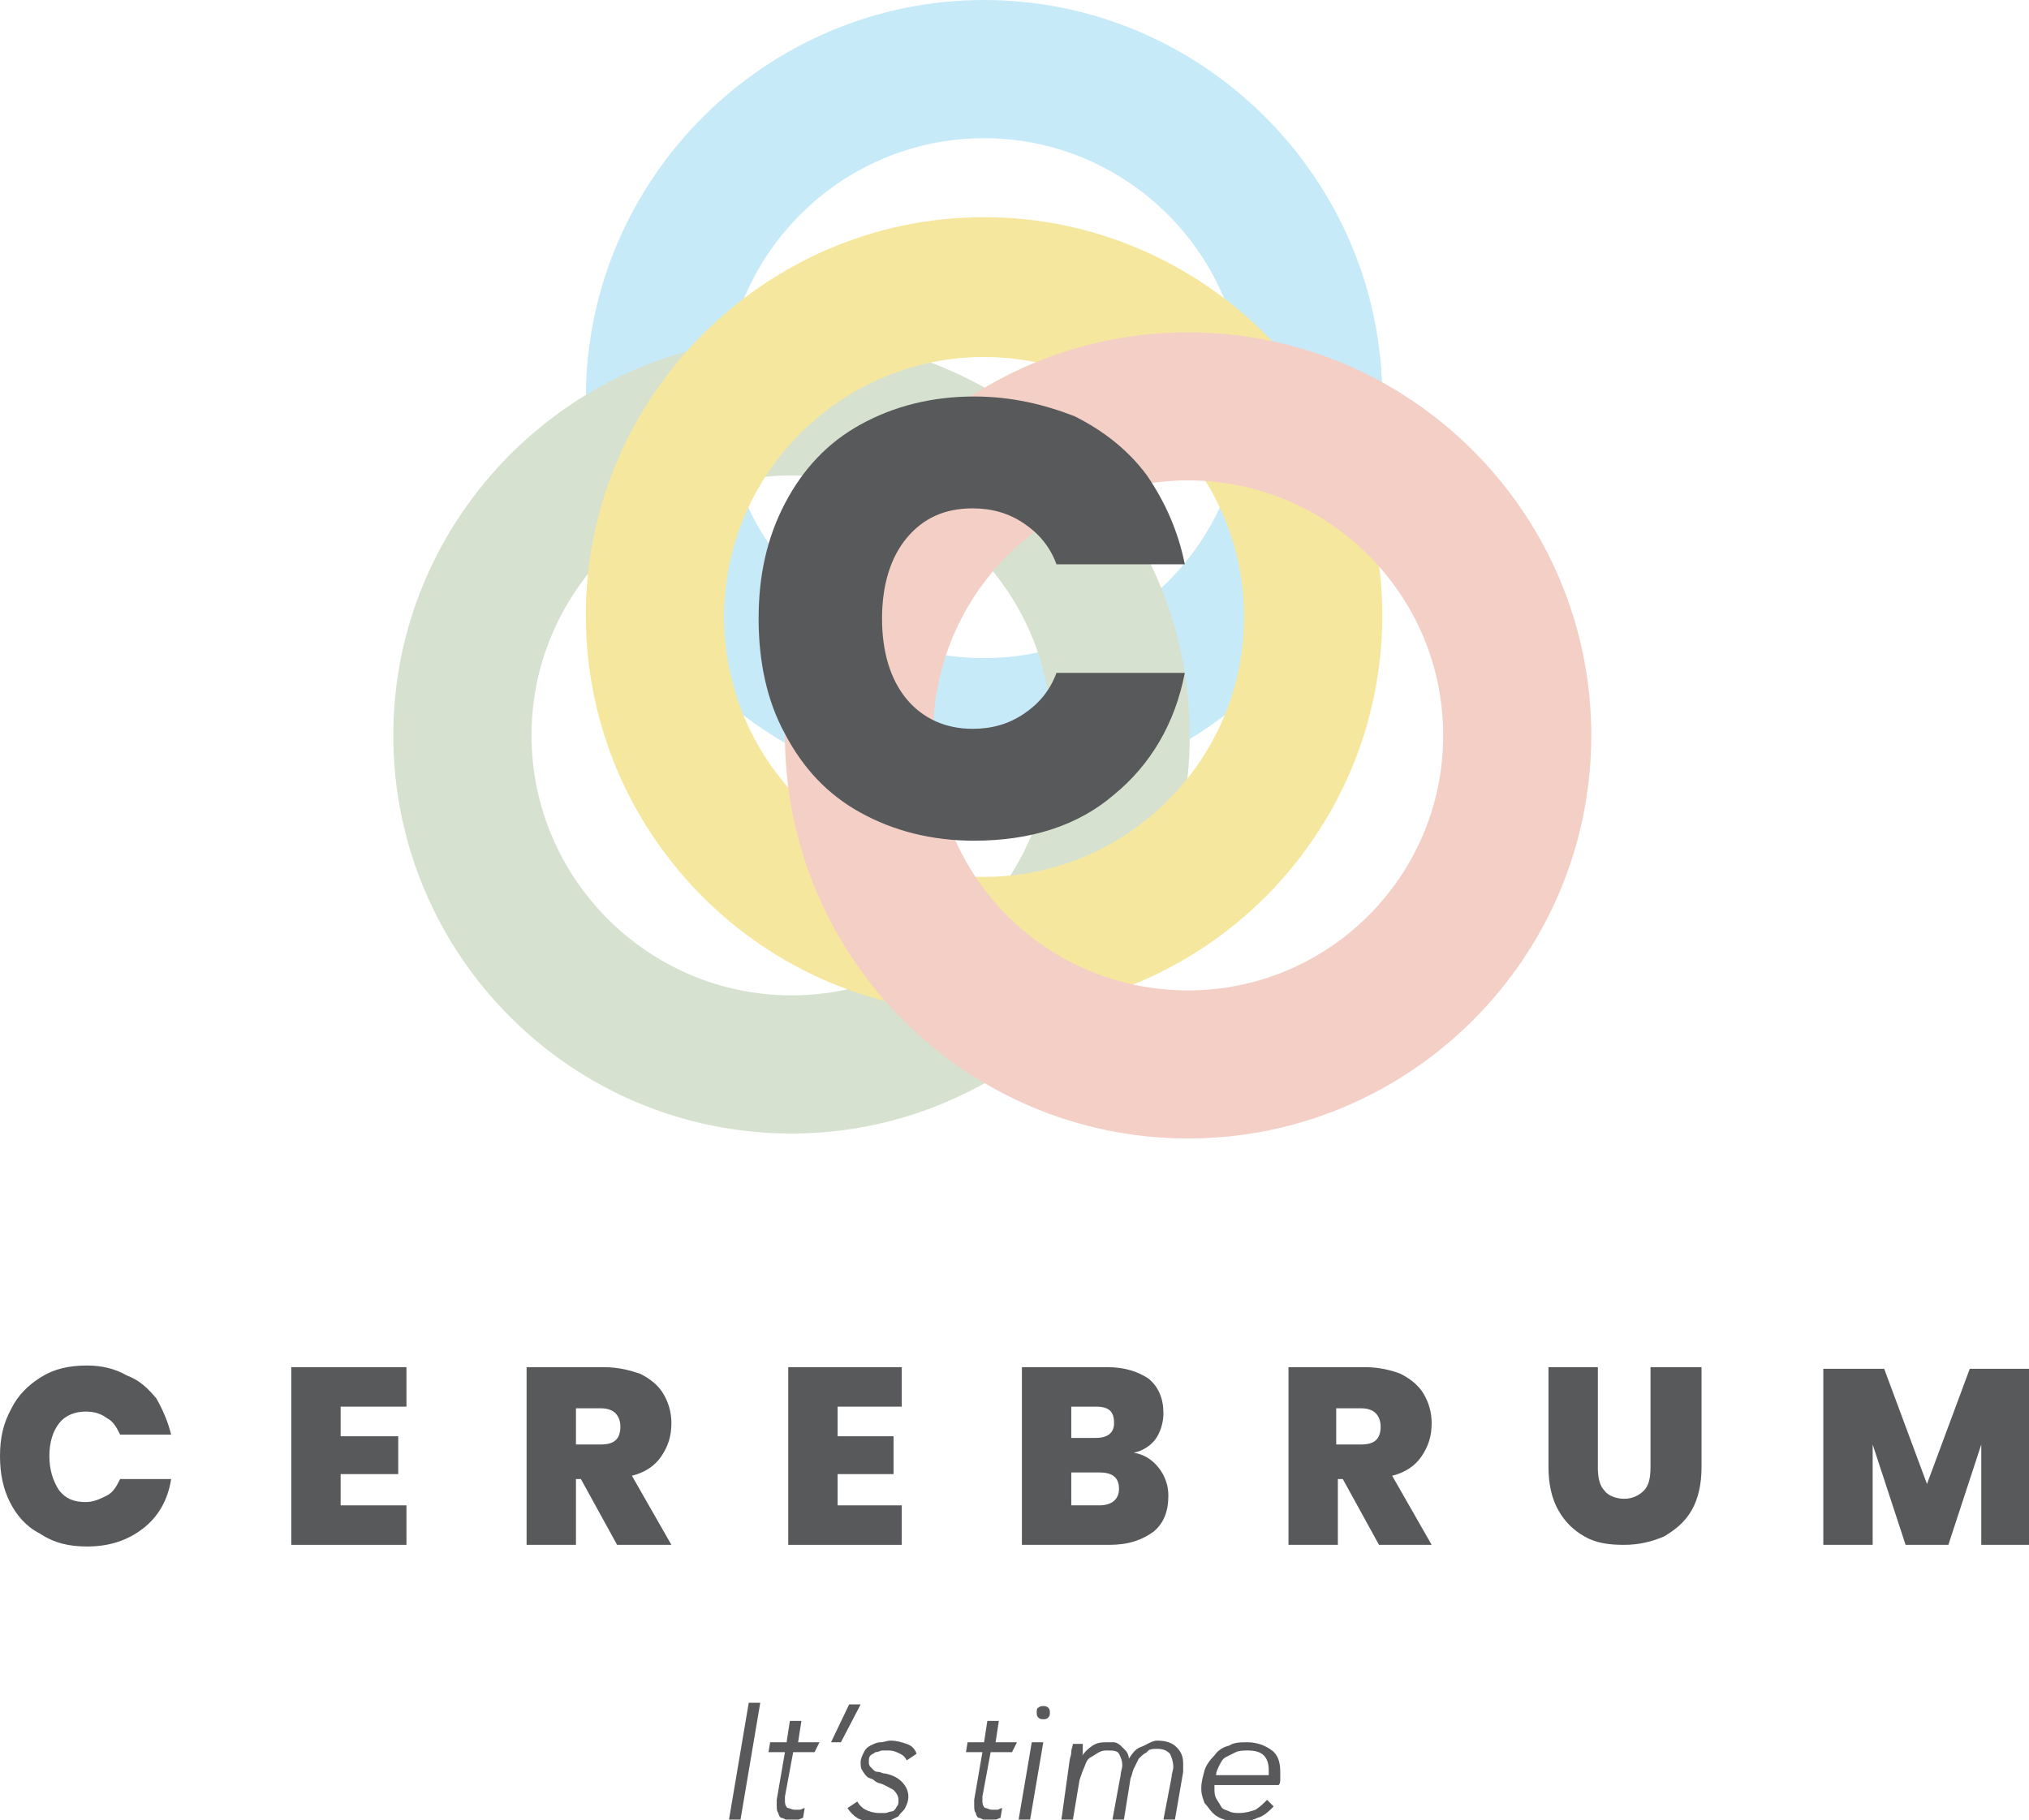
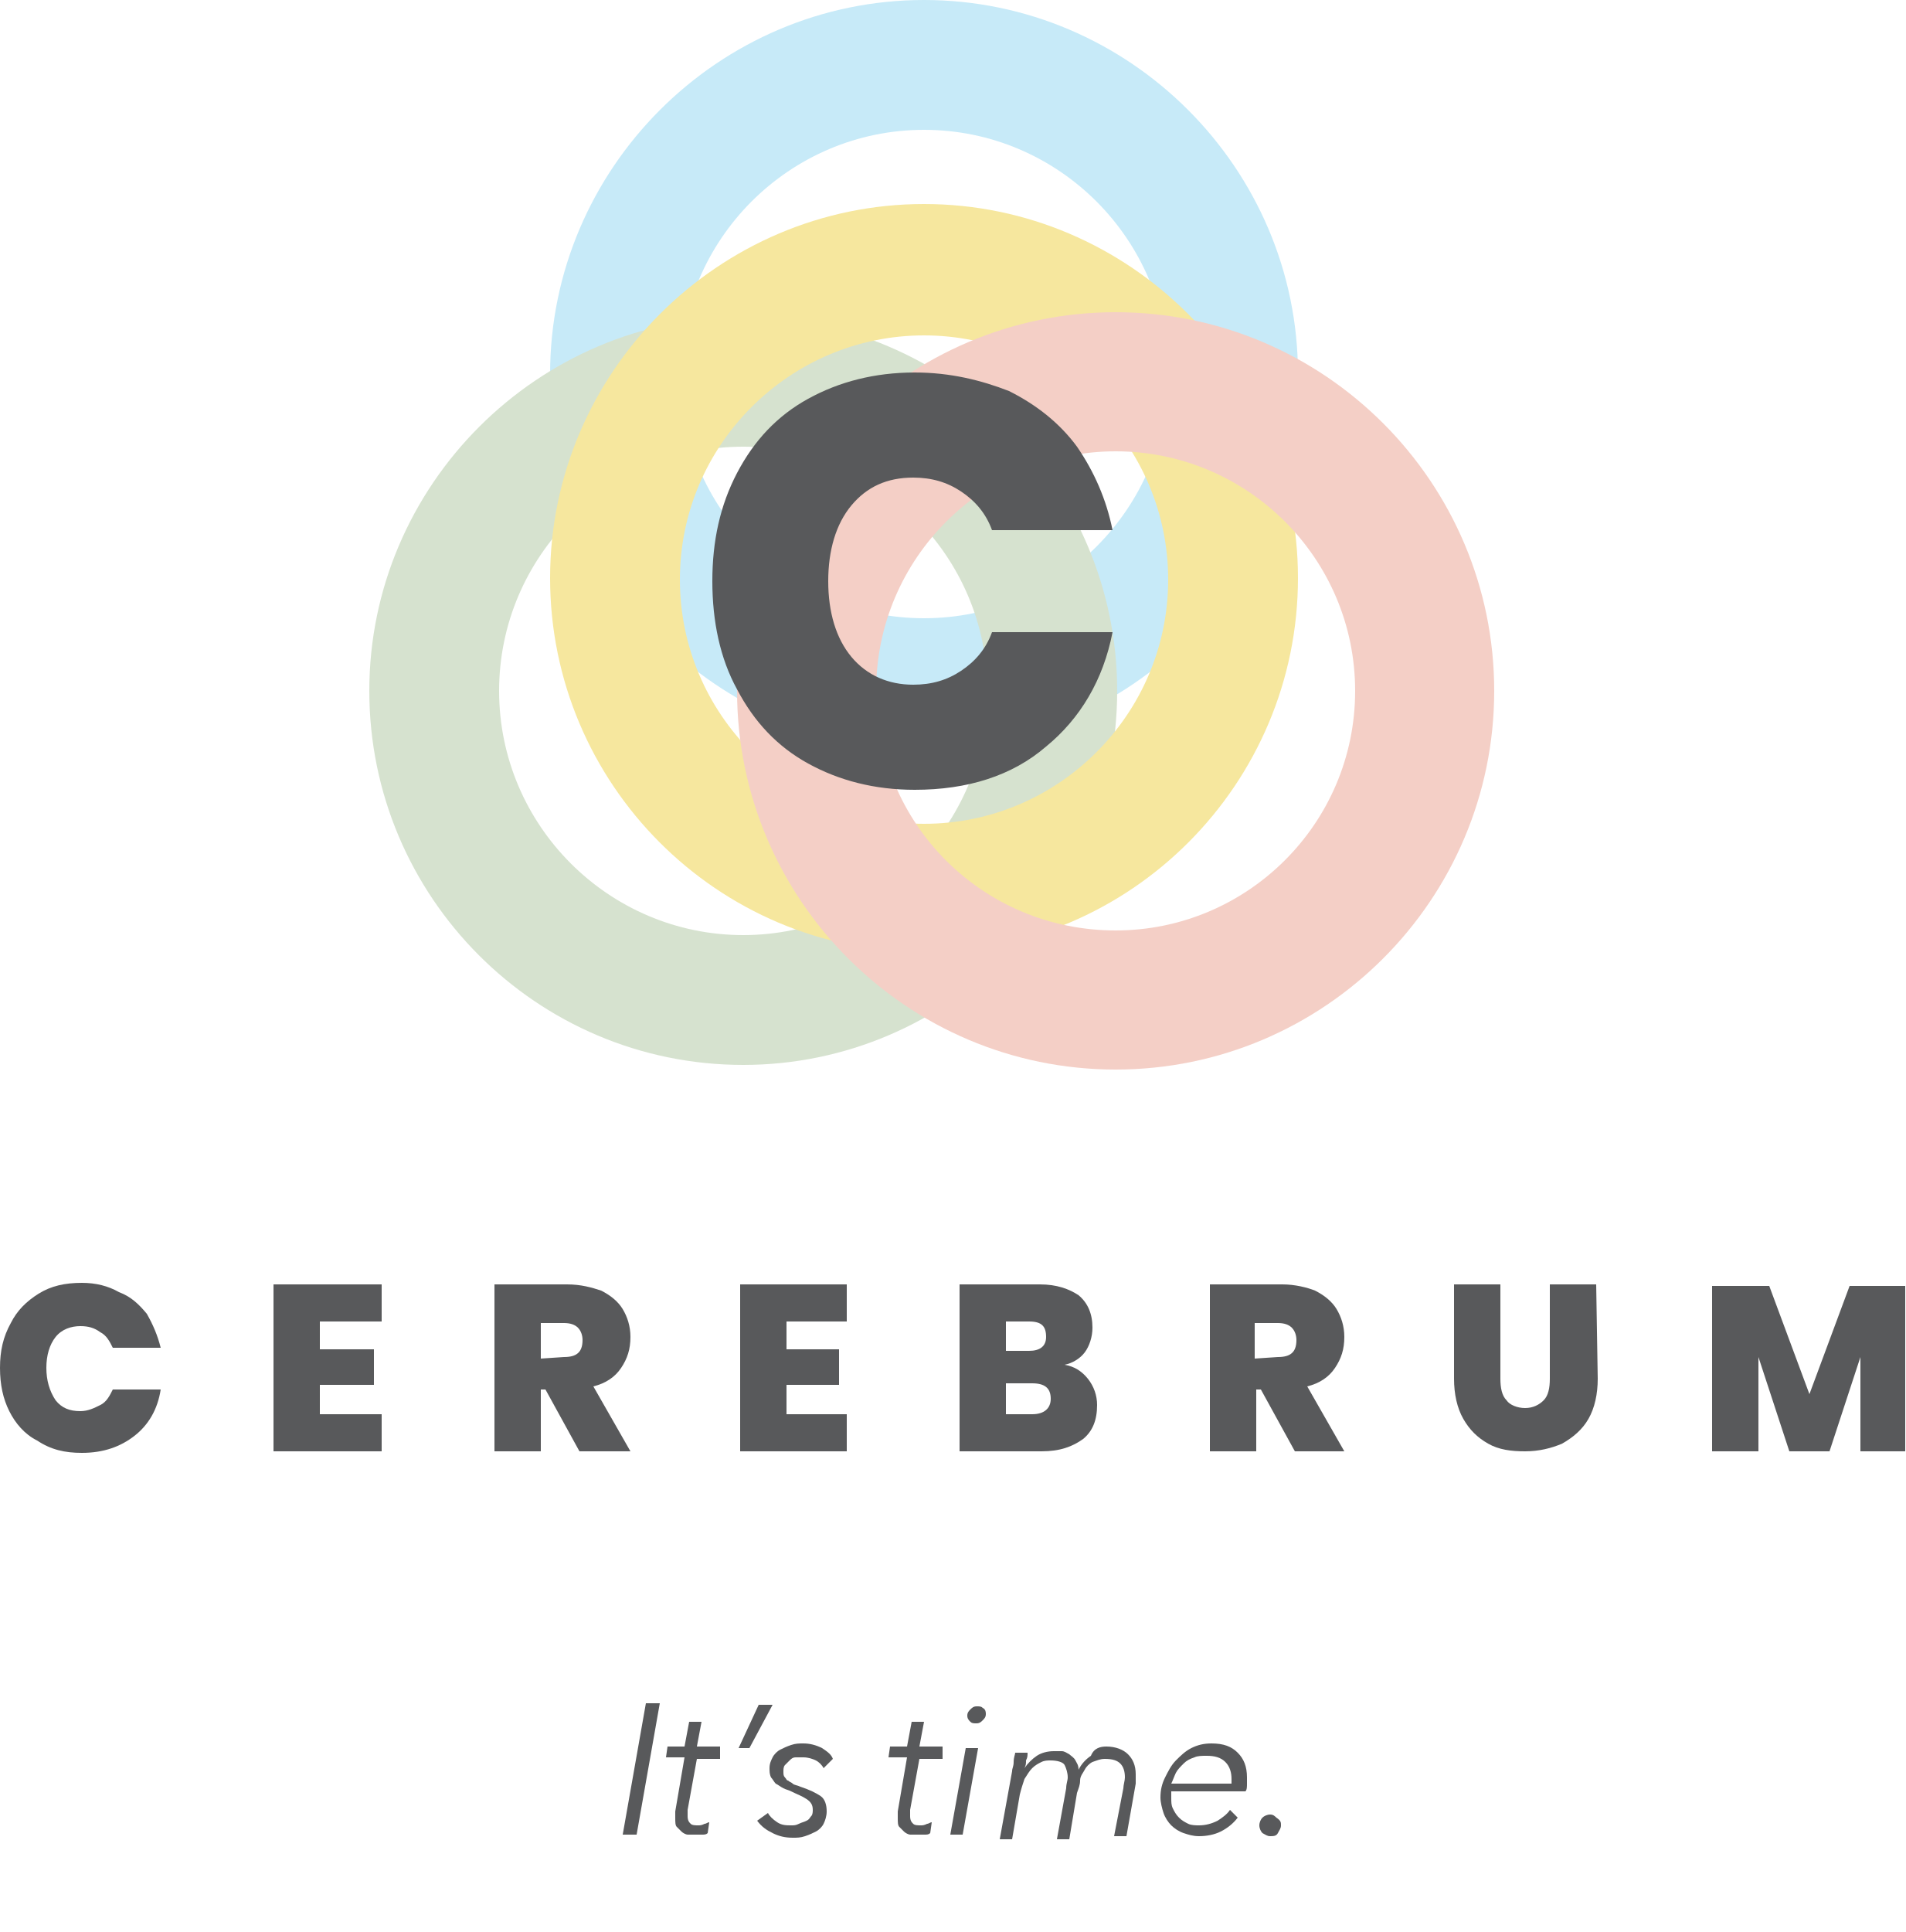
- <svg xmlns="http://www.w3.org/2000/svg" version="1.1" id="Layer_1" x="0px" y="0px" viewBox="0 0 123.3 110.6" style="enable-background:new 0 0 123.3 110.6;" xml:space="preserve">
+ <svg xmlns="http://www.w3.org/2000/svg" version="1.1" id="Layer_1" x="0px" y="0px" viewBox="0 0 123.3 125" style="enable-background:new 0 0 123.3 125;" xml:space="preserve">
  <style type="text/css">
	.st0{fill:#C7EAF8;}
	.st1{fill:#D6E2CF;}
	.st2{fill:#F6E79E;}
	.st3{fill:#F4CFC6;}
	.st4{fill:#58595B;}
- 	.st5{fill:#59595B;}
</style>
  <g>
-     <path class="st0" d="M59.8,48.4c-13.4,0-24.2-10.9-24.2-24.2S46.5,0,59.8,0S84,10.9,84,24.2S73.2,48.4,59.8,48.4z M59.8,8.4   c-8.7,0-15.8,7.1-15.8,15.8S51.1,40,59.8,40s15.8-7.1,15.8-15.8S68.5,8.4,59.8,8.4z" />
+     <path class="st0" d="M59.8,48.4c-13.4,0-24.2-10.9-24.2-24.2S46.5,0,59.8,0S84,10.9,84,24.2S73.2,48.4,59.8,48.4z M59.8,8.4   C51.1,8.4,44,15.5,44,24.2S51.1,40,59.8,40s15.8-7.1,15.8-15.8S68.5,8.4,59.8,8.4z" />
    <path class="st1" d="M48.1,68.9c-13.4,0-24.2-10.9-24.2-24.2s10.9-24.2,24.2-24.2s24.2,10.9,24.2,24.2S61.4,68.9,48.1,68.9z    M48.1,28.9c-8.7,0-15.8,7.1-15.8,15.8s7.1,15.8,15.8,15.8s15.8-7.1,15.8-15.8S56.8,28.9,48.1,28.9z" />
    <path class="st2" d="M59.8,61.6c-13.4,0-24.2-10.9-24.2-24.2s10.9-24.2,24.2-24.2S84,24.1,84,37.4S73.2,61.6,59.8,61.6z M59.8,21.7   c-8.7,0-15.8,7.1-15.8,15.8s7.1,15.8,15.8,15.8s15.8-7.1,15.8-15.8S68.5,21.7,59.8,21.7z" />
-     <path class="st3" d="M72.2,69.2c-13.5,0-24.5-11-24.5-24.5s11-24.5,24.5-24.5c13.5,0,24.5,11,24.5,24.5S85.7,69.2,72.2,69.2z    M72.2,29.2c-8.5,0-15.5,6.9-15.5,15.5s6.9,15.5,15.5,15.5c8.5,0,15.5-6.9,15.5-15.5S80.7,29.2,72.2,29.2z" />
+     <path class="st3" d="M72.2,69.2c-13.5,0-24.5-11-24.5-24.5s11-24.5,24.5-24.5s24.5,11,24.5,24.5S85.7,69.2,72.2,69.2z M72.2,29.2   c-8.5,0-15.5,6.9-15.5,15.5s6.9,15.5,15.5,15.5c8.5,0,15.5-6.9,15.5-15.5S80.7,29.2,72.2,29.2z" />
    <g>
-       <path class="st4" d="M5.3,83c-1.1,0-2,0.2-2.8,0.7c-0.8,0.5-1.4,1.1-1.8,1.9C0.2,86.5,0,87.4,0,88.5c0,1.1,0.2,2,0.6,2.8    c0.4,0.8,1,1.5,1.8,1.9C3.3,93.8,4.2,94,5.3,94c1.4,0,2.5-0.4,3.4-1.1s1.5-1.7,1.7-3H7.3c-0.2,0.4-0.4,0.8-0.8,1    c-0.4,0.2-0.8,0.4-1.3,0.4c-0.7,0-1.2-0.2-1.6-0.7C3.2,90,3,89.3,3,88.5s0.2-1.5,0.6-2C4,86,4.6,85.8,5.2,85.8    c0.5,0,0.9,0.1,1.3,0.4c0.4,0.2,0.6,0.6,0.8,1h3.1c-0.2-0.8-0.5-1.5-0.9-2.2c-0.5-0.6-1-1.1-1.8-1.4C7,83.2,6.2,83,5.3,83" />
+       <path class="st4" d="M5.3,83c-1.1,0-2,0.2-2.8,0.7s-1.4,1.1-1.8,1.9C0.2,86.5,0,87.4,0,88.5s0.2,2,0.6,2.8s1,1.5,1.8,1.9    C3.3,93.8,4.2,94,5.3,94c1.4,0,2.5-0.4,3.4-1.1s1.5-1.7,1.7-3H7.3c-0.2,0.4-0.4,0.8-0.8,1s-0.8,0.4-1.3,0.4    c-0.7,0-1.2-0.2-1.6-0.7C3.2,90,3,89.3,3,88.5s0.2-1.5,0.6-2s1-0.7,1.6-0.7c0.5,0,0.9,0.1,1.3,0.4c0.4,0.2,0.6,0.6,0.8,1h3.1    c-0.2-0.8-0.5-1.5-0.9-2.2c-0.5-0.6-1-1.1-1.8-1.4C7,83.2,6.2,83,5.3,83" />
    </g>
    <polygon class="st4" points="24.7,83.1 17.7,83.1 17.7,93.9 24.7,93.9 24.7,91.5 20.7,91.5 20.7,89.6 24.2,89.6 24.2,87.3    20.7,87.3 20.7,85.5 24.7,85.5  " />
    <g>
-       <path class="st4" d="M36.7,83.1H32v10.8h3v-4h0.3l2.2,4h3.3l-2.4-4.2c0.8-0.2,1.4-0.6,1.8-1.2c0.4-0.6,0.6-1.2,0.6-2    c0-0.7-0.2-1.3-0.5-1.8c-0.3-0.5-0.8-0.9-1.4-1.2C38.3,83.3,37.6,83.1,36.7,83.1 M35,87.9v-2.3h1.5c0.4,0,0.7,0.1,0.9,0.3    c0.2,0.2,0.3,0.5,0.3,0.8c0,0.8-0.4,1.1-1.2,1.1H35z" />
+       <path class="st4" d="M36.7,83.1H32v10.8h3v-4h0.3l2.2,4h3.3l-2.4-4.2c0.8-0.2,1.4-0.6,1.8-1.2c0.4-0.6,0.6-1.2,0.6-2    c0-0.7-0.2-1.3-0.5-1.8s-0.8-0.9-1.4-1.2C38.3,83.3,37.6,83.1,36.7,83.1 M35,87.9v-2.3h1.5c0.4,0,0.7,0.1,0.9,0.3    c0.2,0.2,0.3,0.5,0.3,0.8c0,0.8-0.4,1.1-1.2,1.1L35,87.9L35,87.9z" />
    </g>
    <polygon class="st4" points="54.8,83.1 47.9,83.1 47.9,93.9 54.8,93.9 54.8,91.5 50.9,91.5 50.9,89.6 54.3,89.6 54.3,87.3    50.9,87.3 50.9,85.5 54.8,85.5  " />
    <g>
-       <path class="st4" d="M67.3,83.1h-5.2v10.8h5.3c1.2,0,2-0.3,2.7-0.8c0.6-0.5,0.9-1.2,0.9-2.2c0-0.6-0.2-1.2-0.6-1.7    c-0.4-0.5-0.9-0.8-1.5-0.9c0.5-0.1,1-0.4,1.3-0.8c0.3-0.4,0.5-1,0.5-1.6c0-0.9-0.3-1.6-0.9-2.1C69.2,83.4,68.4,83.1,67.3,83.1     M65.1,87.4v-1.9h1.5c0.8,0,1.1,0.3,1.1,1c0,0.6-0.4,0.9-1.1,0.9H65.1z M65.1,91.5v-2h1.7c0.8,0,1.2,0.3,1.2,1c0,0.6-0.4,1-1.2,1    H65.1z" />
-       <path class="st4" d="M83,83.1h-4.7v10.8h3v-4h0.3l2.2,4H87l-2.4-4.2c0.8-0.2,1.4-0.6,1.8-1.2c0.4-0.6,0.6-1.2,0.6-2    c0-0.7-0.2-1.3-0.5-1.8c-0.3-0.5-0.8-0.9-1.4-1.2C84.6,83.3,83.8,83.1,83,83.1 M81.2,87.9v-2.3h1.5c0.4,0,0.7,0.1,0.9,0.3    c0.2,0.2,0.3,0.5,0.3,0.8c0,0.8-0.4,1.1-1.2,1.1H81.2z" />
-       <path class="st4" d="M103.3,83.1h-3v6.1c0,0.6-0.1,1.1-0.4,1.4c-0.3,0.3-0.7,0.5-1.2,0.5c-0.5,0-1-0.2-1.2-0.5    c-0.3-0.3-0.4-0.8-0.4-1.4v-6.1h-3v6.1c0,1,0.2,1.9,0.6,2.6c0.4,0.7,0.9,1.2,1.6,1.6c0.7,0.4,1.5,0.5,2.4,0.5    c0.9,0,1.7-0.2,2.4-0.5c0.7-0.4,1.3-0.9,1.7-1.6c0.4-0.7,0.6-1.6,0.6-2.6V83.1z" />
+       <path class="st4" d="M67.3,83.1h-5.2v10.8h5.3c1.2,0,2-0.3,2.7-0.8c0.6-0.5,0.9-1.2,0.9-2.2c0-0.6-0.2-1.2-0.6-1.7    s-0.9-0.8-1.5-0.9c0.5-0.1,1-0.4,1.3-0.8s0.5-1,0.5-1.6c0-0.9-0.3-1.6-0.9-2.1C69.2,83.4,68.4,83.1,67.3,83.1 M65.1,87.4v-1.9h1.5    c0.8,0,1.1,0.3,1.1,1c0,0.6-0.4,0.9-1.1,0.9H65.1z M65.1,91.5v-2h1.7c0.8,0,1.2,0.3,1.2,1c0,0.6-0.4,1-1.2,1H65.1z" />
+       <path class="st4" d="M83,83.1h-4.7v10.8h3v-4h0.3l2.2,4H87l-2.4-4.2c0.8-0.2,1.4-0.6,1.8-1.2s0.6-1.2,0.6-2c0-0.7-0.2-1.3-0.5-1.8    s-0.8-0.9-1.4-1.2C84.6,83.3,83.8,83.1,83,83.1 M81.2,87.9v-2.3h1.5c0.4,0,0.7,0.1,0.9,0.3c0.2,0.2,0.3,0.5,0.3,0.8    c0,0.8-0.4,1.1-1.2,1.1L81.2,87.9L81.2,87.9z" />
+       <path class="st4" d="M103.3,83.1h-3v6.1c0,0.6-0.1,1.1-0.4,1.4s-0.7,0.5-1.2,0.5s-1-0.2-1.2-0.5c-0.3-0.3-0.4-0.8-0.4-1.4v-6.1h-3    v6.1c0,1,0.2,1.9,0.6,2.6s0.9,1.2,1.6,1.6s1.5,0.5,2.4,0.5s1.7-0.2,2.4-0.5c0.7-0.4,1.3-0.9,1.7-1.6c0.4-0.7,0.6-1.6,0.6-2.6    L103.3,83.1L103.3,83.1z" />
    </g>
    <polygon class="st4" points="119.7,83.2 117.1,90.2 114.5,83.2 110.8,83.2 110.8,93.9 113.8,93.9 113.8,87.8 115.8,93.9    118.4,93.9 120.4,87.8 120.4,93.9 123.3,93.9 123.3,83.2  " />
    <g>
-       <path class="st4" d="M59.2,24.1c-2.6,0-4.9,0.6-6.9,1.7c-2,1.1-3.5,2.7-4.6,4.8c-1.1,2.1-1.6,4.4-1.6,7c0,2.6,0.5,5,1.6,7    c1.1,2.1,2.6,3.7,4.6,4.8c2,1.1,4.3,1.7,6.9,1.7c3.4,0,6.3-0.9,8.5-2.8c2.2-1.8,3.7-4.3,4.3-7.4h-7.8c-0.4,1.1-1.1,1.9-2,2.5    c-0.9,0.6-1.9,0.9-3.1,0.9c-1.6,0-3-0.6-4-1.8c-1-1.2-1.5-2.9-1.5-4.9c0-2,0.5-3.7,1.5-4.9c1-1.2,2.3-1.8,4-1.8    c1.2,0,2.2,0.3,3.1,0.9c0.9,0.6,1.6,1.4,2,2.5H72c-0.4-2-1.2-3.8-2.3-5.4c-1.1-1.5-2.6-2.7-4.4-3.6C63.5,24.6,61.5,24.1,59.2,24.1    " />
+       <path class="st4" d="M59.2,24.1c-2.6,0-4.9,0.6-6.9,1.7s-3.5,2.7-4.6,4.8s-1.6,4.4-1.6,7s0.5,5,1.6,7c1.1,2.1,2.6,3.7,4.6,4.8    s4.3,1.7,6.9,1.7c3.4,0,6.3-0.9,8.5-2.8c2.2-1.8,3.7-4.3,4.3-7.4h-7.8c-0.4,1.1-1.1,1.9-2,2.5s-1.9,0.9-3.1,0.9    c-1.6,0-3-0.6-4-1.8s-1.5-2.9-1.5-4.9s0.5-3.7,1.5-4.9s2.3-1.8,4-1.8c1.2,0,2.2,0.3,3.1,0.9c0.9,0.6,1.6,1.4,2,2.5H72    c-0.4-2-1.2-3.8-2.3-5.4c-1.1-1.5-2.6-2.7-4.4-3.6C63.5,24.6,61.5,24.1,59.2,24.1" />
    </g>
  </g>
  <g>
-     <path class="st5" d="M45,110.6h-0.7l1.2-7.1h0.7L45,110.6z" />
-     <path class="st5" d="M49.5,106.5h-1.3l-0.5,2.7c0,0.1,0,0.2,0,0.3c0,0.2,0.1,0.4,0.2,0.4s0.2,0.1,0.4,0.1c0.1,0,0.2,0,0.3,0   s0.2-0.1,0.3-0.1l-0.1,0.6c-0.1,0-0.2,0.1-0.3,0.1c-0.1,0-0.3,0-0.4,0c-0.1,0-0.2,0-0.3,0c-0.1,0-0.2-0.1-0.3-0.1s-0.2-0.2-0.2-0.3   c-0.1-0.1-0.1-0.3-0.1-0.5c0-0.1,0-0.2,0-0.3l0.5-2.9h-1l0.1-0.6h1l0.2-1.3h0.7l-0.2,1.3h1.3L49.5,106.5z" />
-     <path class="st5" d="M51.1,105.9h-0.6l1.1-2.3h0.7L51.1,105.9z" />
-     <path class="st5" d="M55.1,107c-0.1-0.2-0.2-0.3-0.4-0.4c-0.2-0.1-0.4-0.2-0.7-0.2c-0.1,0-0.2,0-0.4,0c-0.1,0-0.2,0.1-0.4,0.1   c-0.1,0.1-0.2,0.1-0.3,0.2c-0.1,0.1-0.1,0.2-0.1,0.4c0,0.1,0,0.2,0.1,0.3s0.1,0.1,0.2,0.2s0.2,0.1,0.3,0.1c0.1,0,0.2,0.1,0.4,0.1   c0.5,0.1,0.8,0.3,1,0.5c0.2,0.2,0.4,0.5,0.4,0.9c0,0.3-0.1,0.5-0.2,0.7s-0.3,0.3-0.4,0.5c-0.2,0.1-0.4,0.2-0.6,0.3   s-0.4,0.1-0.6,0.1c-0.4,0-0.8-0.1-1.1-0.2c-0.3-0.1-0.6-0.4-0.8-0.7l0.6-0.4c0.1,0.2,0.3,0.4,0.5,0.5s0.5,0.2,0.8,0.2   c0.1,0,0.3,0,0.4,0c0.1,0,0.3-0.1,0.4-0.1s0.2-0.1,0.3-0.3c0.1-0.1,0.1-0.2,0.1-0.4c0-0.2-0.1-0.4-0.3-0.6   c-0.2-0.1-0.5-0.3-0.8-0.4c-0.1,0-0.3-0.1-0.4-0.2c-0.1-0.1-0.3-0.1-0.4-0.2s-0.2-0.2-0.3-0.4c-0.1-0.1-0.1-0.3-0.1-0.5   c0-0.2,0.1-0.4,0.2-0.6c0.1-0.2,0.2-0.3,0.4-0.4s0.4-0.2,0.6-0.2s0.4-0.1,0.6-0.1c0.4,0,0.7,0.1,1,0.2c0.3,0.1,0.5,0.3,0.6,0.6   L55.1,107z" />
-     <path class="st5" d="M61.5,106.5h-1.3l-0.5,2.7c0,0.1,0,0.2,0,0.3c0,0.2,0.1,0.4,0.2,0.4s0.2,0.1,0.4,0.1c0.1,0,0.2,0,0.3,0   s0.2-0.1,0.3-0.1l-0.1,0.6c-0.1,0-0.2,0.1-0.3,0.1c-0.1,0-0.3,0-0.4,0c-0.1,0-0.2,0-0.3,0c-0.1,0-0.2-0.1-0.3-0.1s-0.2-0.2-0.2-0.3   c-0.1-0.1-0.1-0.3-0.1-0.5c0-0.1,0-0.2,0-0.3l0.5-2.9h-1l0.1-0.6h1l0.2-1.3h0.7l-0.2,1.3h1.3L61.5,106.5z" />
-     <path class="st5" d="M62.6,110.6h-0.7l0.8-4.7h0.7L62.6,110.6z M63.8,104.1c0,0.1,0,0.2-0.1,0.3c-0.1,0.1-0.2,0.1-0.3,0.1   c-0.1,0-0.2,0-0.3-0.1c-0.1-0.1-0.1-0.2-0.1-0.3s0-0.3,0.1-0.3c0.1-0.1,0.2-0.1,0.3-0.1s0.2,0,0.3,0.1   C63.8,103.9,63.8,104,63.8,104.1z" />
-     <path class="st5" d="M70.3,105.8c0.5,0,0.9,0.1,1.2,0.4c0.3,0.3,0.4,0.6,0.4,1c0,0.1,0,0.2,0,0.2s0,0.2,0,0.3l-0.5,2.9h-0.7   l0.5-2.6c0-0.2,0.1-0.4,0.1-0.6c0-0.3-0.1-0.6-0.2-0.8c-0.2-0.2-0.4-0.3-0.8-0.3c-0.2,0-0.5,0-0.6,0.2c-0.2,0.1-0.3,0.2-0.5,0.4   c-0.1,0.2-0.2,0.4-0.3,0.6c-0.1,0.2-0.1,0.4-0.2,0.6l-0.4,2.5h-0.7l0.5-2.7c0-0.2,0.1-0.4,0.1-0.6c0-0.3-0.1-0.5-0.2-0.7   s-0.4-0.2-0.7-0.2c-0.2,0-0.3,0-0.5,0.1c-0.2,0.1-0.3,0.2-0.5,0.3s-0.3,0.3-0.4,0.6c-0.1,0.2-0.2,0.5-0.3,0.8l-0.4,2.4h-0.7L65,107   c0-0.1,0.1-0.3,0.1-0.5c0-0.2,0.1-0.4,0.1-0.5h0.6c0,0.1,0,0.3,0,0.4c0,0.2,0,0.3-0.1,0.4h0c0.2-0.3,0.4-0.5,0.7-0.7   c0.3-0.2,0.6-0.2,0.9-0.2c0.1,0,0.3,0,0.4,0s0.3,0.1,0.4,0.2c0.1,0.1,0.2,0.2,0.3,0.3s0.2,0.3,0.2,0.5c0.2-0.3,0.4-0.6,0.7-0.7   S70,105.8,70.3,105.8z" />
-     <path class="st5" d="M73.8,108.5c0,0,0,0.1,0,0.1c0,0,0,0.1,0,0.1c0,0.2,0,0.4,0.1,0.6c0.1,0.2,0.2,0.3,0.3,0.5s0.3,0.2,0.5,0.3   c0.2,0.1,0.4,0.1,0.6,0.1c0.4,0,0.7-0.1,1-0.2c0.3-0.2,0.5-0.4,0.7-0.6l0.4,0.4c-0.3,0.3-0.6,0.6-1,0.7c-0.4,0.2-0.7,0.2-1.2,0.2   c-0.3,0-0.6,0-0.8-0.1c-0.3-0.1-0.5-0.2-0.7-0.4c-0.2-0.2-0.3-0.4-0.5-0.6c-0.1-0.3-0.2-0.5-0.2-0.9c0-0.4,0.1-0.7,0.2-1.1   c0.1-0.3,0.3-0.6,0.6-0.9c0.2-0.3,0.5-0.5,0.9-0.6c0.3-0.2,0.7-0.2,1.1-0.2c0.6,0,1.1,0.2,1.5,0.5s0.5,0.8,0.5,1.3   c0,0.1,0,0.2,0,0.4c0,0.2,0,0.3-0.1,0.4H73.8z M77.1,108c0-0.1,0-0.1,0-0.2c0-0.1,0-0.1,0-0.2c0-0.4-0.1-0.7-0.3-0.9   c-0.2-0.2-0.5-0.3-1-0.3c-0.2,0-0.5,0-0.7,0.1c-0.2,0.1-0.4,0.2-0.6,0.3c-0.2,0.1-0.3,0.3-0.4,0.5c-0.1,0.2-0.2,0.4-0.2,0.6H77.1z" />
+     <path class="st4" d="M41.2,118.7h-0.9l1.5-8.5h0.9L41.2,118.7z" />
+     <path class="st4" d="M46.6,113.8h-1.5l-0.6,3.3c0,0.1,0,0.3,0,0.4c0,0.3,0.1,0.4,0.2,0.5c0.1,0.1,0.3,0.1,0.5,0.1   c0.1,0,0.2,0,0.4-0.1c0.1,0,0.2-0.1,0.3-0.1l-0.1,0.7c-0.1,0.1-0.2,0.1-0.4,0.1c-0.2,0-0.3,0-0.5,0c-0.1,0-0.3,0-0.4,0   c-0.1,0-0.3-0.1-0.4-0.2c-0.1-0.1-0.2-0.2-0.3-0.3c-0.1-0.1-0.1-0.3-0.1-0.6c0-0.1,0-0.2,0-0.4l0.6-3.5h-1.2l0.1-0.7h1.1l0.3-1.6   h0.8l-0.3,1.6h1.5L46.6,113.8z" />
+     <path class="st4" d="M48.5,113.1h-0.7l1.3-2.8H50L48.5,113.1z" />
+     <path class="st4" d="M53.3,114.4c-0.1-0.2-0.3-0.4-0.5-0.5c-0.2-0.1-0.5-0.2-0.8-0.2c-0.1,0-0.3,0-0.5,0s-0.3,0.1-0.4,0.2   c-0.1,0.1-0.2,0.2-0.3,0.3c-0.1,0.1-0.1,0.3-0.1,0.4c0,0.2,0,0.3,0.1,0.4c0.1,0.1,0.1,0.2,0.2,0.2c0.1,0.1,0.2,0.1,0.3,0.2   s0.3,0.1,0.5,0.2c0.6,0.2,1,0.4,1.3,0.6s0.4,0.6,0.4,1c0,0.3-0.1,0.6-0.2,0.8s-0.3,0.4-0.5,0.5s-0.4,0.2-0.7,0.3   c-0.3,0.1-0.5,0.1-0.8,0.1c-0.5,0-0.9-0.1-1.3-0.3s-0.7-0.4-1-0.8l0.7-0.5c0.1,0.2,0.3,0.4,0.6,0.6c0.3,0.2,0.6,0.2,0.9,0.2   c0.2,0,0.3,0,0.5-0.1s0.3-0.1,0.5-0.2s0.2-0.2,0.3-0.3c0.1-0.1,0.1-0.3,0.1-0.4c0-0.3-0.1-0.5-0.4-0.7s-0.6-0.3-1-0.5   c-0.2-0.1-0.3-0.1-0.5-0.2c-0.2-0.1-0.3-0.2-0.5-0.3c-0.1-0.1-0.2-0.3-0.3-0.4c-0.1-0.2-0.1-0.4-0.1-0.6c0-0.3,0.1-0.5,0.2-0.7   c0.1-0.2,0.3-0.4,0.5-0.5c0.2-0.1,0.4-0.2,0.7-0.3c0.3-0.1,0.5-0.1,0.8-0.1c0.4,0,0.8,0.1,1.2,0.3c0.3,0.2,0.6,0.4,0.7,0.7   L53.3,114.4z" />
+     <path class="st4" d="M61,113.8h-1.5l-0.6,3.3c0,0.1,0,0.3,0,0.4c0,0.3,0.1,0.4,0.2,0.5s0.3,0.1,0.5,0.1c0.1,0,0.2,0,0.4-0.1   c0.1,0,0.2-0.1,0.3-0.1l-0.1,0.7c-0.1,0.1-0.2,0.1-0.4,0.1c-0.2,0-0.3,0-0.5,0c-0.1,0-0.3,0-0.4,0c-0.1,0-0.3-0.1-0.4-0.2   s-0.2-0.2-0.3-0.3c-0.1-0.1-0.1-0.3-0.1-0.6c0-0.1,0-0.2,0-0.4l0.6-3.5h-1.2l0.1-0.7h1.1l0.3-1.6h0.8l-0.3,1.6h1.5L61,113.8z" />
+     <path class="st4" d="M62.3,118.7h-0.8l1-5.6h0.8L62.3,118.7z M63.8,110.9c0,0.2-0.1,0.3-0.2,0.4c-0.1,0.1-0.2,0.2-0.4,0.2   c-0.2,0-0.3,0-0.4-0.1c-0.1-0.1-0.2-0.2-0.2-0.4s0.1-0.3,0.2-0.4c0.1-0.1,0.2-0.2,0.4-0.2c0.2,0,0.3,0,0.4,0.1   C63.8,110.6,63.8,110.8,63.8,110.9z" />
+     <path class="st4" d="M71.6,113c0.6,0,1.1,0.2,1.4,0.5c0.3,0.3,0.5,0.7,0.5,1.3c0,0.1,0,0.2,0,0.3s0,0.2,0,0.3l-0.6,3.4h-0.8   l0.6-3.1c0-0.2,0.1-0.5,0.1-0.7c0-0.4-0.1-0.7-0.3-0.9c-0.2-0.2-0.5-0.3-1-0.3c-0.3,0-0.5,0.1-0.8,0.2c-0.2,0.1-0.4,0.3-0.5,0.5   c-0.1,0.2-0.3,0.4-0.3,0.7s-0.1,0.5-0.2,0.8l-0.5,3h-0.8l0.6-3.3c0-0.3,0.1-0.5,0.1-0.7c0-0.3-0.1-0.6-0.2-0.8s-0.5-0.3-0.9-0.3   c-0.2,0-0.4,0-0.6,0.1s-0.4,0.2-0.6,0.4c-0.2,0.2-0.3,0.4-0.5,0.7c-0.1,0.3-0.2,0.6-0.3,1l-0.5,2.9h-0.8l0.8-4.4   c0-0.2,0.1-0.3,0.1-0.6s0.1-0.5,0.1-0.6h0.8c0,0.2,0,0.3-0.1,0.5c0,0.2,0,0.3-0.1,0.5h0c0.2-0.3,0.5-0.6,0.8-0.8   c0.3-0.2,0.7-0.3,1.1-0.3c0.2,0,0.3,0,0.5,0s0.3,0.1,0.5,0.2c0.1,0.1,0.3,0.2,0.4,0.4c0.1,0.2,0.2,0.3,0.2,0.6   c0.2-0.4,0.5-0.7,0.8-0.9C70.8,113.1,71.2,113,71.6,113z" />
+     <path class="st4" d="M75.8,116.1c0,0,0,0.1,0,0.1c0,0,0,0.1,0,0.1c0,0.3,0,0.5,0.1,0.7c0.1,0.2,0.2,0.4,0.4,0.6   c0.2,0.2,0.4,0.3,0.6,0.4c0.2,0.1,0.5,0.1,0.7,0.1c0.4,0,0.8-0.1,1.2-0.3c0.3-0.2,0.6-0.4,0.8-0.7l0.5,0.5   c-0.3,0.4-0.7,0.7-1.1,0.9c-0.4,0.2-0.9,0.3-1.4,0.3c-0.4,0-0.7-0.1-1-0.2c-0.3-0.1-0.6-0.3-0.8-0.5c-0.2-0.2-0.4-0.5-0.5-0.8   c-0.1-0.3-0.2-0.7-0.2-1c0-0.5,0.1-0.9,0.3-1.3s0.4-0.8,0.7-1.1c0.3-0.3,0.6-0.6,1-0.8c0.4-0.2,0.8-0.3,1.3-0.3   c0.8,0,1.3,0.2,1.7,0.6c0.4,0.4,0.6,0.9,0.6,1.6c0,0.1,0,0.2,0,0.4c0,0.2,0,0.4-0.1,0.5H75.8z M79.7,115.5c0-0.1,0-0.1,0-0.2   c0-0.1,0-0.1,0-0.2c0-0.4-0.1-0.8-0.4-1.1c-0.3-0.3-0.7-0.4-1.2-0.4c-0.3,0-0.6,0-0.8,0.1c-0.3,0.1-0.5,0.2-0.7,0.4   c-0.2,0.2-0.4,0.4-0.5,0.6c-0.1,0.2-0.2,0.5-0.3,0.7H79.7z" />
+     <path class="st4" d="M82.9,118.1c0,0.2-0.1,0.3-0.2,0.5s-0.3,0.2-0.5,0.2c-0.2,0-0.3-0.1-0.5-0.2c-0.1-0.1-0.2-0.3-0.2-0.5   c0-0.2,0.1-0.4,0.2-0.5c0.1-0.1,0.3-0.2,0.5-0.2c0.2,0,0.3,0.1,0.4,0.2C82.9,117.8,82.9,117.9,82.9,118.1z" />
  </g>
</svg>
